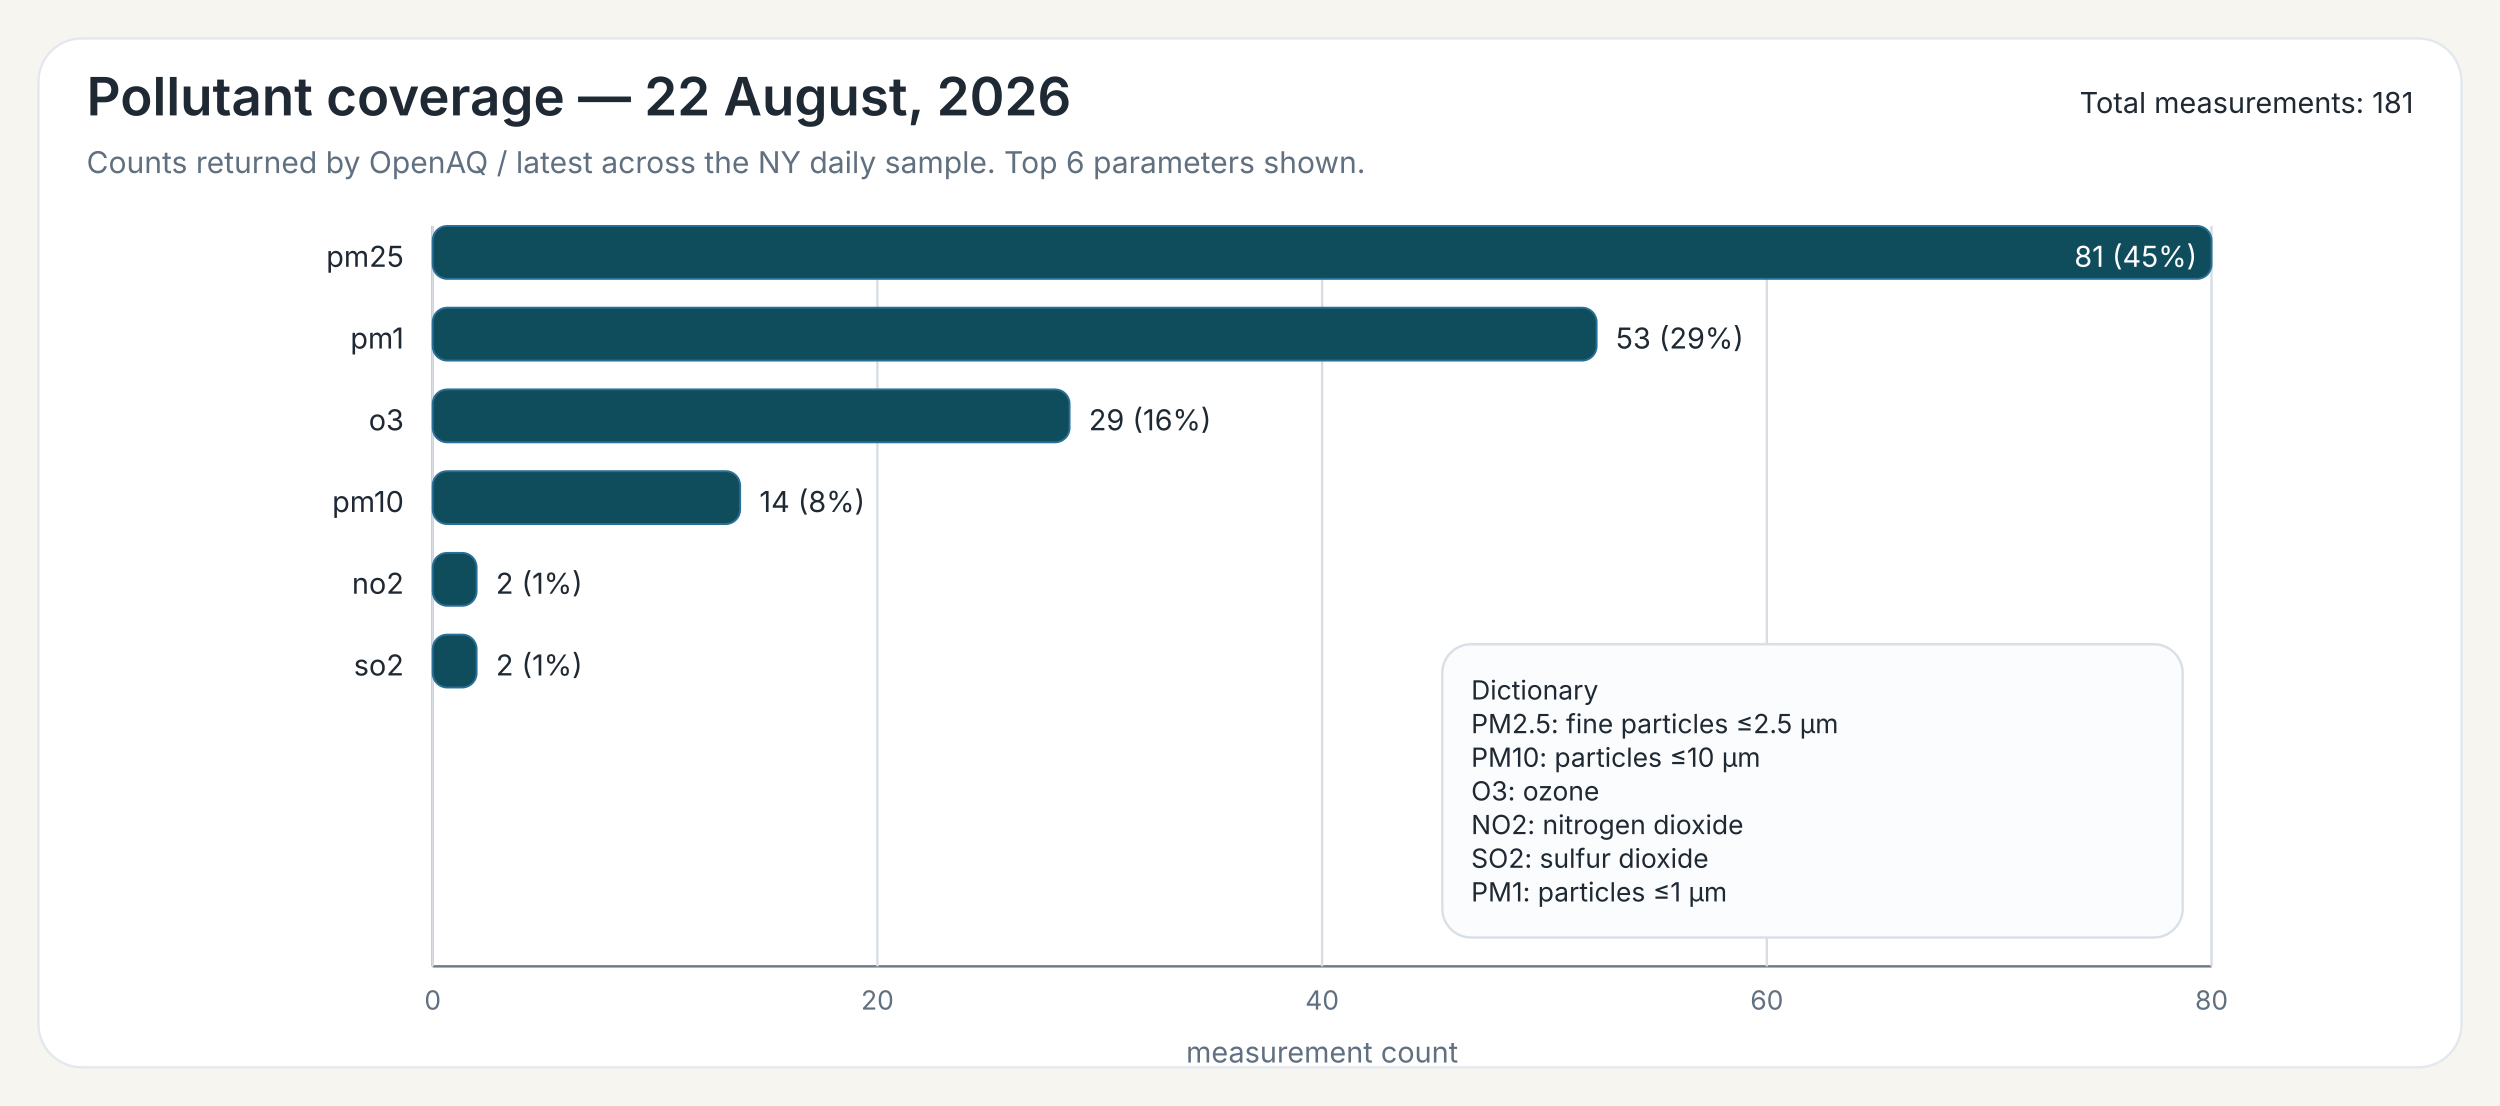
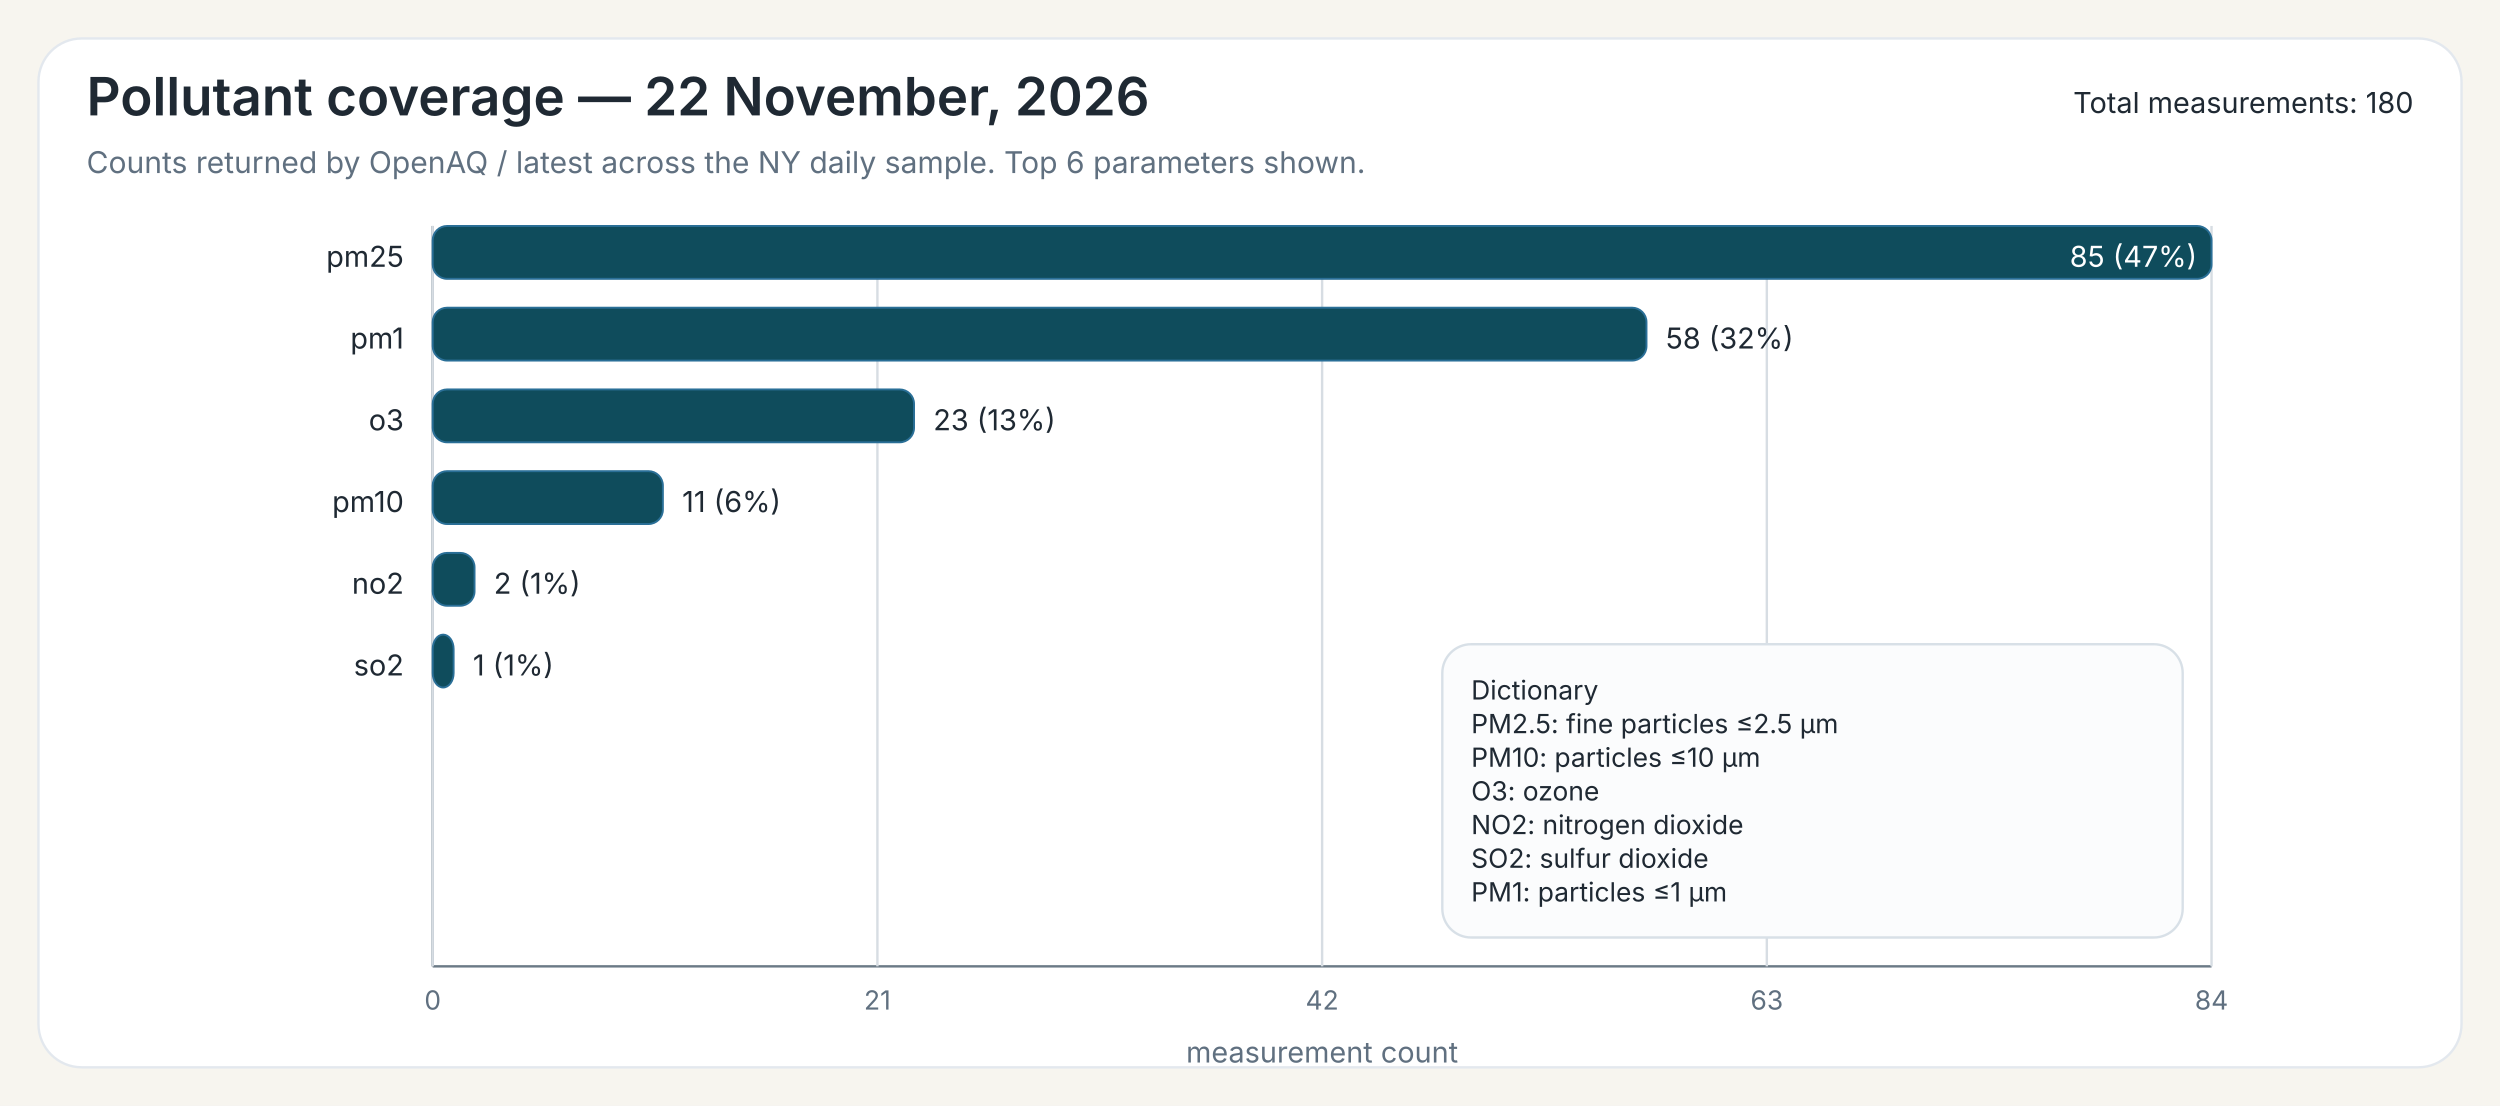
<svg xmlns="http://www.w3.org/2000/svg" width="1040" height="460">
  <rect x="0" y="0" width="1040" height="460" fill="#F7F5EF" />
  <rect x="16" y="16" width="1008" height="428" rx="18" ry="18" fill="#FFFFFF" stroke="#E3E8EE" stroke-width="1" />
-   <text x="36" y="48" font-family="Public Sans, Inter, Aptos, Segoe UI, Arial, sans-serif" font-size="22" font-weight="600" fill="#1F2933">Pollutant coverage — 22 August, 2026</text>
+   <text x="36" y="48" font-family="Public Sans, Inter, Aptos, Segoe UI, Arial, sans-serif" font-size="22" font-weight="600" fill="#1F2933">Pollutant coverage — 22 November, 2026</text>
  <text x="36" y="72" font-family="Public Sans, Inter, Aptos, Segoe UI, Arial, sans-serif" font-size="12.5" font-weight="400" fill="#607080">Counts returned by OpenAQ / latest across the NY daily sample. Top 6 parameters shown.</text>
-   <text x="1004" y="47" font-family="Public Sans, Inter, Aptos, Segoe UI, Arial, sans-serif" font-size="12" text-anchor="end" fill="#1F2933">Total measurements: 181</text>
+   <text x="1004" y="47" font-family="Public Sans, Inter, Aptos, Segoe UI, Arial, sans-serif" font-size="12" text-anchor="end" fill="#1F2933">Total measurements: 180</text>
  <line x1="180" y1="94" x2="180" y2="402" stroke="#6B7A86" stroke-width="1" />
  <line x1="180" y1="402" x2="920" y2="402" stroke="#6B7A86" stroke-width="1" />
  <line x1="180.00" y1="94" x2="180.00" y2="402" stroke="#D7DDE3" stroke-width="1" />
  <text x="180.00" y="420" font-family="Inter, Aptos, Segoe UI, Arial, sans-serif" font-size="11" text-anchor="middle" fill="#607080">0</text>
  <line x1="365.00" y1="94" x2="365.00" y2="402" stroke="#D7DDE3" stroke-width="1" />
-   <text x="365.00" y="420" font-family="Inter, Aptos, Segoe UI, Arial, sans-serif" font-size="11" text-anchor="middle" fill="#607080">20</text>
+   <text x="365.00" y="420" font-family="Inter, Aptos, Segoe UI, Arial, sans-serif" font-size="11" text-anchor="middle" fill="#607080">21</text>
  <line x1="550.00" y1="94" x2="550.00" y2="402" stroke="#D7DDE3" stroke-width="1" />
-   <text x="550.00" y="420" font-family="Inter, Aptos, Segoe UI, Arial, sans-serif" font-size="11" text-anchor="middle" fill="#607080">40</text>
+   <text x="550.00" y="420" font-family="Inter, Aptos, Segoe UI, Arial, sans-serif" font-size="11" text-anchor="middle" fill="#607080">42</text>
  <line x1="735.00" y1="94" x2="735.00" y2="402" stroke="#D7DDE3" stroke-width="1" />
-   <text x="735.00" y="420" font-family="Inter, Aptos, Segoe UI, Arial, sans-serif" font-size="11" text-anchor="middle" fill="#607080">60</text>
+   <text x="735.00" y="420" font-family="Inter, Aptos, Segoe UI, Arial, sans-serif" font-size="11" text-anchor="middle" fill="#607080">63</text>
  <line x1="920.00" y1="94" x2="920.00" y2="402" stroke="#D7DDE3" stroke-width="1" />
-   <text x="920.00" y="420" font-family="Inter, Aptos, Segoe UI, Arial, sans-serif" font-size="11" text-anchor="middle" fill="#607080">80</text>
+   <text x="920.00" y="420" font-family="Inter, Aptos, Segoe UI, Arial, sans-serif" font-size="11" text-anchor="middle" fill="#607080">84</text>
  <text x="550.00" y="442" font-family="Inter, Aptos, Segoe UI, Arial, sans-serif" font-size="12" text-anchor="middle" fill="#607080">measurement count</text>
  <text x="168" y="111" font-family="Inter, Aptos, Segoe UI, Arial, sans-serif" font-size="12" text-anchor="end" fill="#1F2933">pm25</text>
  <rect x="180" y="94" width="740.00" height="22" rx="6" ry="6" fill="#0F4C5C" stroke="#2A6F97" stroke-width="0.8" />
-   <text x="914.00" y="111" font-family="Inter, Aptos, Segoe UI, Arial, sans-serif" font-size="12" fill="white" text-anchor="end">81 (45%)</text>
+   <text x="914.00" y="111" font-family="Inter, Aptos, Segoe UI, Arial, sans-serif" font-size="12" fill="white" text-anchor="end">85 (47%)</text>
  <text x="168" y="145" font-family="Inter, Aptos, Segoe UI, Arial, sans-serif" font-size="12" text-anchor="end" fill="#1F2933">pm1</text>
-   <rect x="180" y="128" width="484.20" height="22" rx="6" ry="6" fill="#0F4C5C" stroke="#2A6F97" stroke-width="0.8" />
-   <text x="672.20" y="145" font-family="Inter, Aptos, Segoe UI, Arial, sans-serif" font-size="12" fill="#1F2933">53 (29%)</text>
+   <rect x="180" y="128" width="504.94" height="22" rx="6" ry="6" fill="#0F4C5C" stroke="#2A6F97" stroke-width="0.8" />
+   <text x="692.94" y="145" font-family="Inter, Aptos, Segoe UI, Arial, sans-serif" font-size="12" fill="#1F2933">58 (32%)</text>
  <text x="168" y="179" font-family="Inter, Aptos, Segoe UI, Arial, sans-serif" font-size="12" text-anchor="end" fill="#1F2933">o3</text>
-   <rect x="180" y="162" width="264.94" height="22" rx="6" ry="6" fill="#0F4C5C" stroke="#2A6F97" stroke-width="0.8" />
-   <text x="452.94" y="179" font-family="Inter, Aptos, Segoe UI, Arial, sans-serif" font-size="12" fill="#1F2933">29 (16%)</text>
+   <rect x="180" y="162" width="200.24" height="22" rx="6" ry="6" fill="#0F4C5C" stroke="#2A6F97" stroke-width="0.8" />
+   <text x="388.24" y="179" font-family="Inter, Aptos, Segoe UI, Arial, sans-serif" font-size="12" fill="#1F2933">23 (13%)</text>
  <text x="168" y="213" font-family="Inter, Aptos, Segoe UI, Arial, sans-serif" font-size="12" text-anchor="end" fill="#1F2933">pm10</text>
-   <rect x="180" y="196" width="127.90" height="22" rx="6" ry="6" fill="#0F4C5C" stroke="#2A6F97" stroke-width="0.8" />
-   <text x="315.90" y="213" font-family="Inter, Aptos, Segoe UI, Arial, sans-serif" font-size="12" fill="#1F2933">14 (8%)</text>
+   <rect x="180" y="196" width="95.76" height="22" rx="6" ry="6" fill="#0F4C5C" stroke="#2A6F97" stroke-width="0.8" />
+   <text x="283.76" y="213" font-family="Inter, Aptos, Segoe UI, Arial, sans-serif" font-size="12" fill="#1F2933">11 (6%)</text>
  <text x="168" y="247" font-family="Inter, Aptos, Segoe UI, Arial, sans-serif" font-size="12" text-anchor="end" fill="#1F2933">no2</text>
-   <rect x="180" y="230" width="18.27" height="22" rx="6" ry="6" fill="#0F4C5C" stroke="#2A6F97" stroke-width="0.8" />
-   <text x="206.27" y="247" font-family="Inter, Aptos, Segoe UI, Arial, sans-serif" font-size="12" fill="#1F2933">2 (1%)</text>
+   <rect x="180" y="230" width="17.41" height="22" rx="6" ry="6" fill="#0F4C5C" stroke="#2A6F97" stroke-width="0.8" />
+   <text x="205.41" y="247" font-family="Inter, Aptos, Segoe UI, Arial, sans-serif" font-size="12" fill="#1F2933">2 (1%)</text>
  <text x="168" y="281" font-family="Inter, Aptos, Segoe UI, Arial, sans-serif" font-size="12" text-anchor="end" fill="#1F2933">so2</text>
-   <rect x="180" y="264" width="18.27" height="22" rx="6" ry="6" fill="#0F4C5C" stroke="#2A6F97" stroke-width="0.8" />
-   <text x="206.27" y="281" font-family="Inter, Aptos, Segoe UI, Arial, sans-serif" font-size="12" fill="#1F2933">2 (1%)</text>
+   <rect x="180" y="264" width="8.71" height="22" rx="6" ry="6" fill="#0F4C5C" stroke="#2A6F97" stroke-width="0.8" />
+   <text x="196.71" y="281" font-family="Inter, Aptos, Segoe UI, Arial, sans-serif" font-size="12" fill="#1F2933">1 (1%)</text>
  <rect x="600.00" y="268.00" width="308" height="122" rx="12" ry="12" fill="#FBFCFD" stroke="#D8E0E7" stroke-width="1" />
  <text x="612.00" y="291.00" font-family="Inter, Aptos, Segoe UI, Arial, sans-serif" font-size="11" fill="#1F2933">Dictionary</text>
  <text x="612.00" y="305.00" font-family="Inter, Aptos, Segoe UI, Arial, sans-serif" font-size="11" fill="#1F2933">PM2.5: fine particles ≤2.5 µm</text>
  <text x="612.00" y="319.00" font-family="Inter, Aptos, Segoe UI, Arial, sans-serif" font-size="11" fill="#1F2933">PM10: particles ≤10 µm</text>
  <text x="612.00" y="333.00" font-family="Inter, Aptos, Segoe UI, Arial, sans-serif" font-size="11" fill="#1F2933">O3: ozone</text>
  <text x="612.00" y="347.00" font-family="Inter, Aptos, Segoe UI, Arial, sans-serif" font-size="11" fill="#1F2933">NO2: nitrogen dioxide</text>
  <text x="612.00" y="361.00" font-family="Inter, Aptos, Segoe UI, Arial, sans-serif" font-size="11" fill="#1F2933">SO2: sulfur dioxide</text>
  <text x="612.00" y="375.00" font-family="Inter, Aptos, Segoe UI, Arial, sans-serif" font-size="11" fill="#1F2933">PM1: particles ≤1 µm</text>
</svg>
